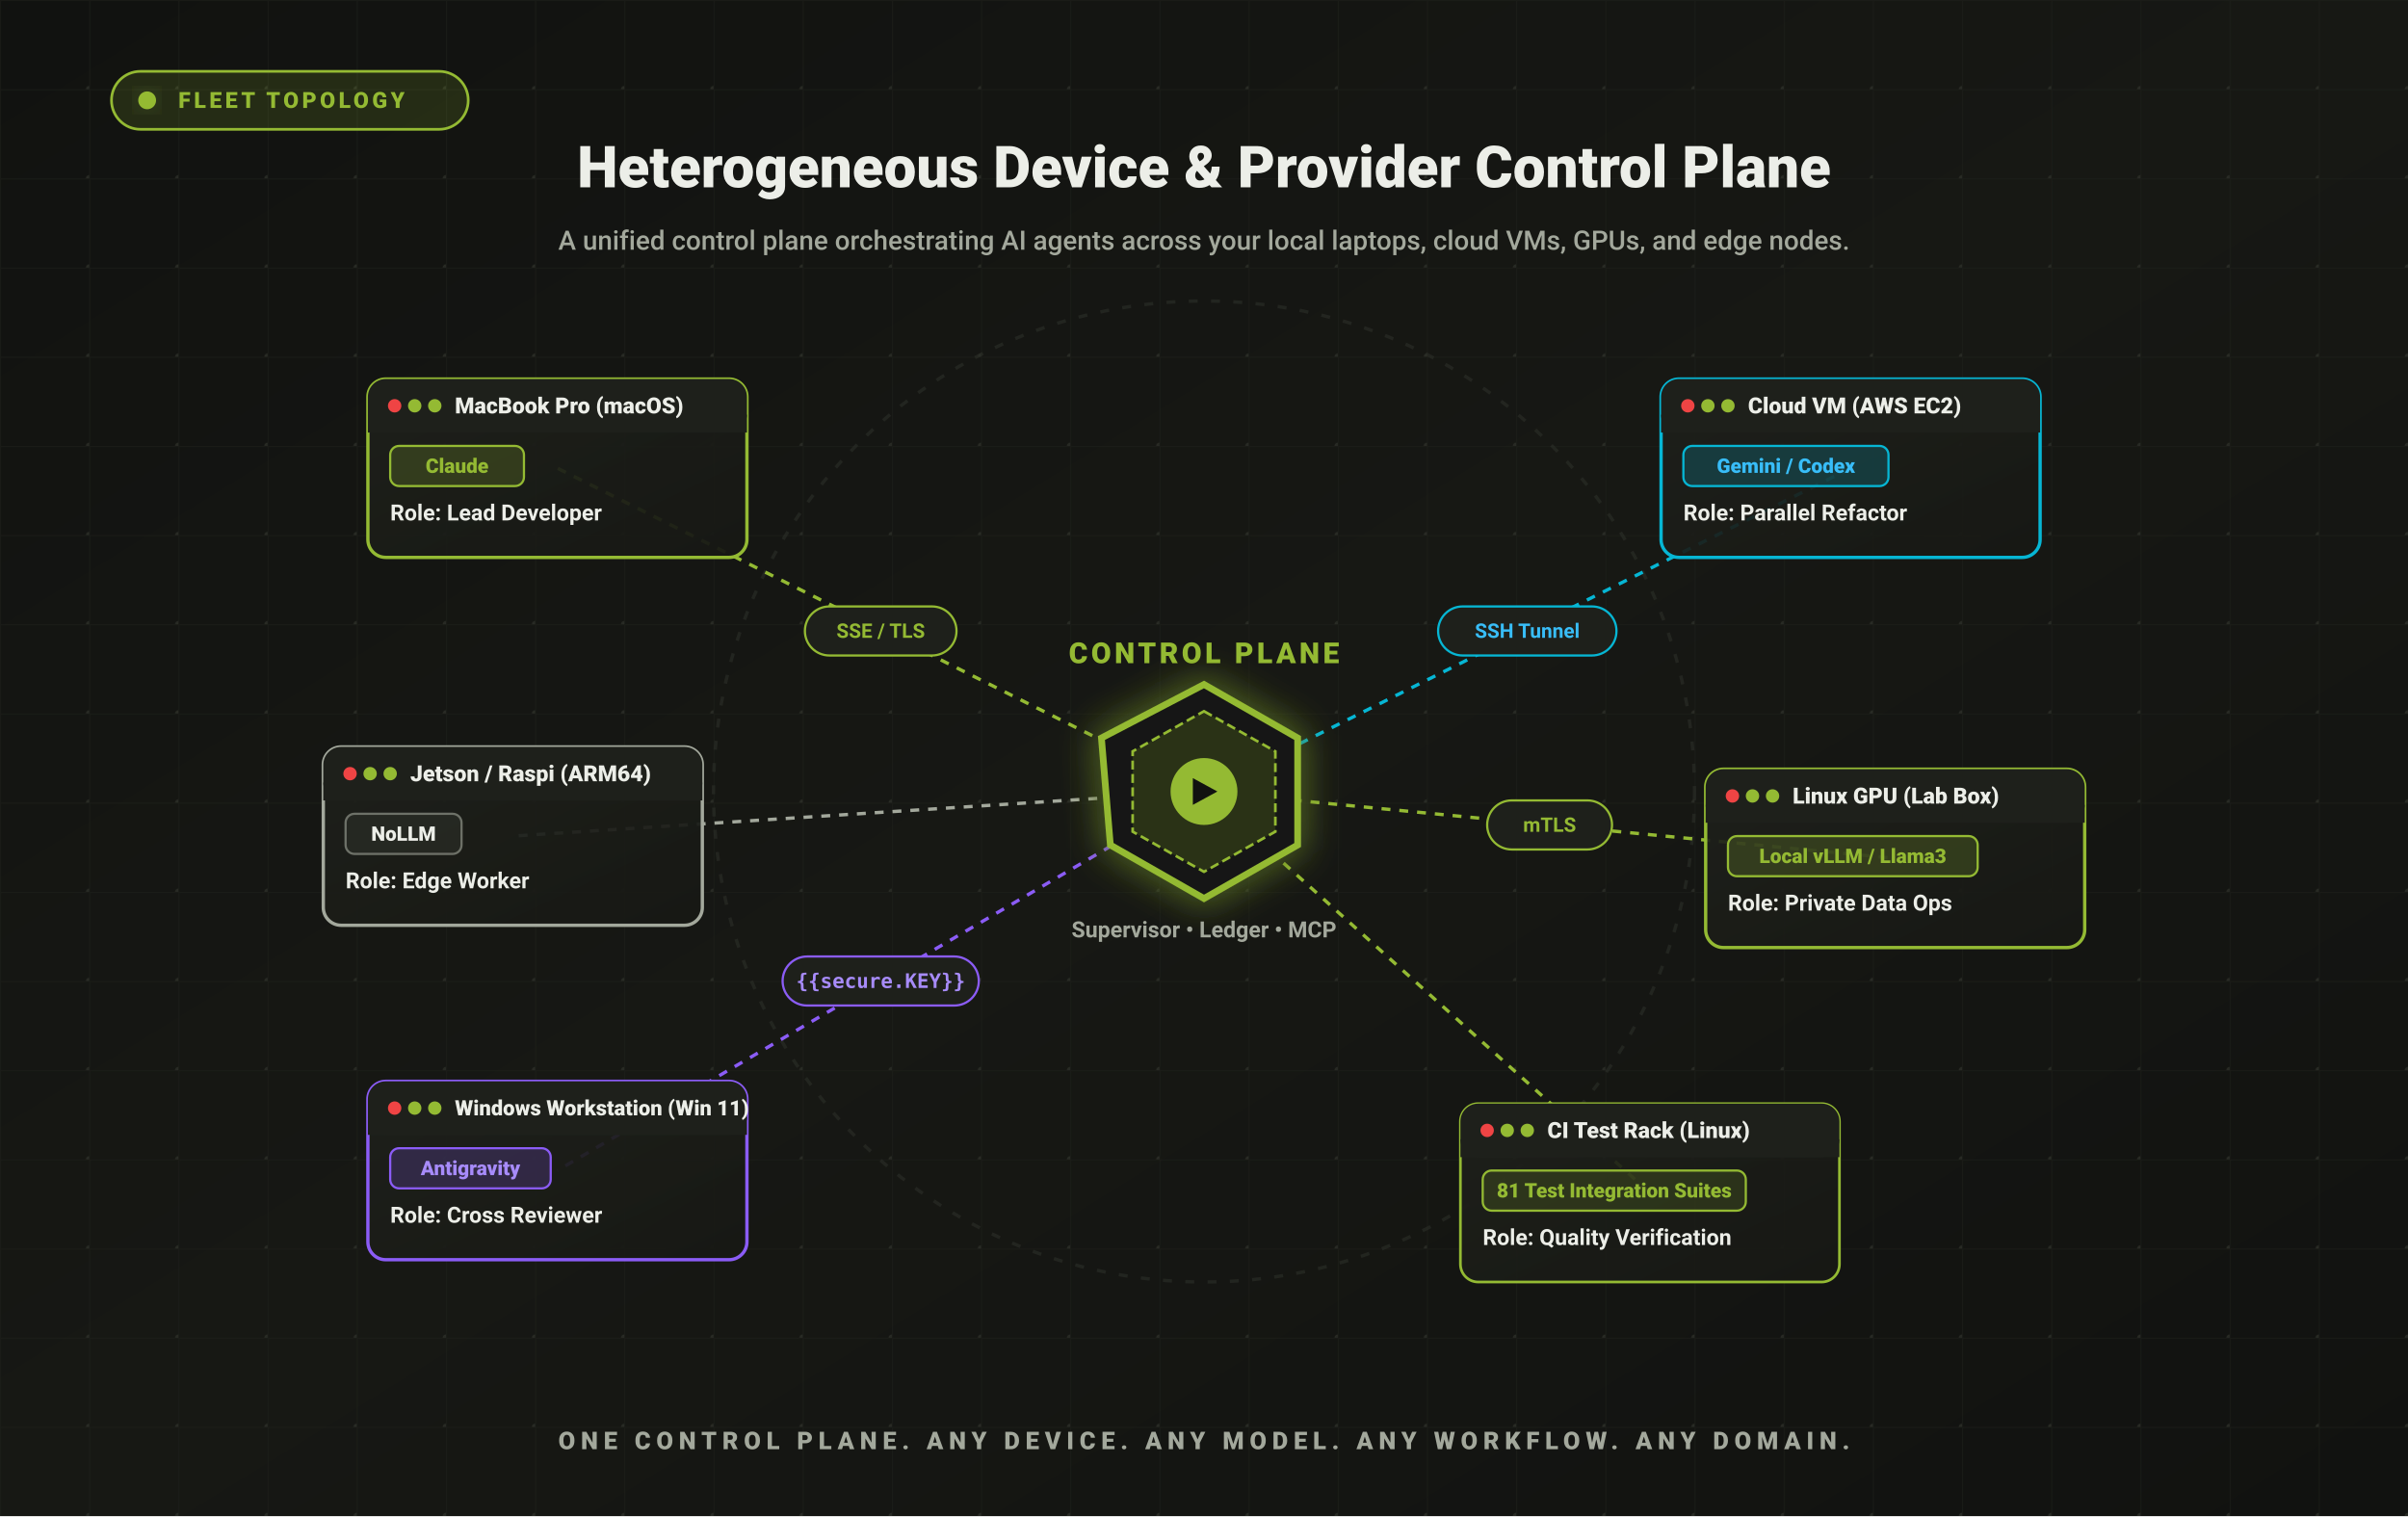
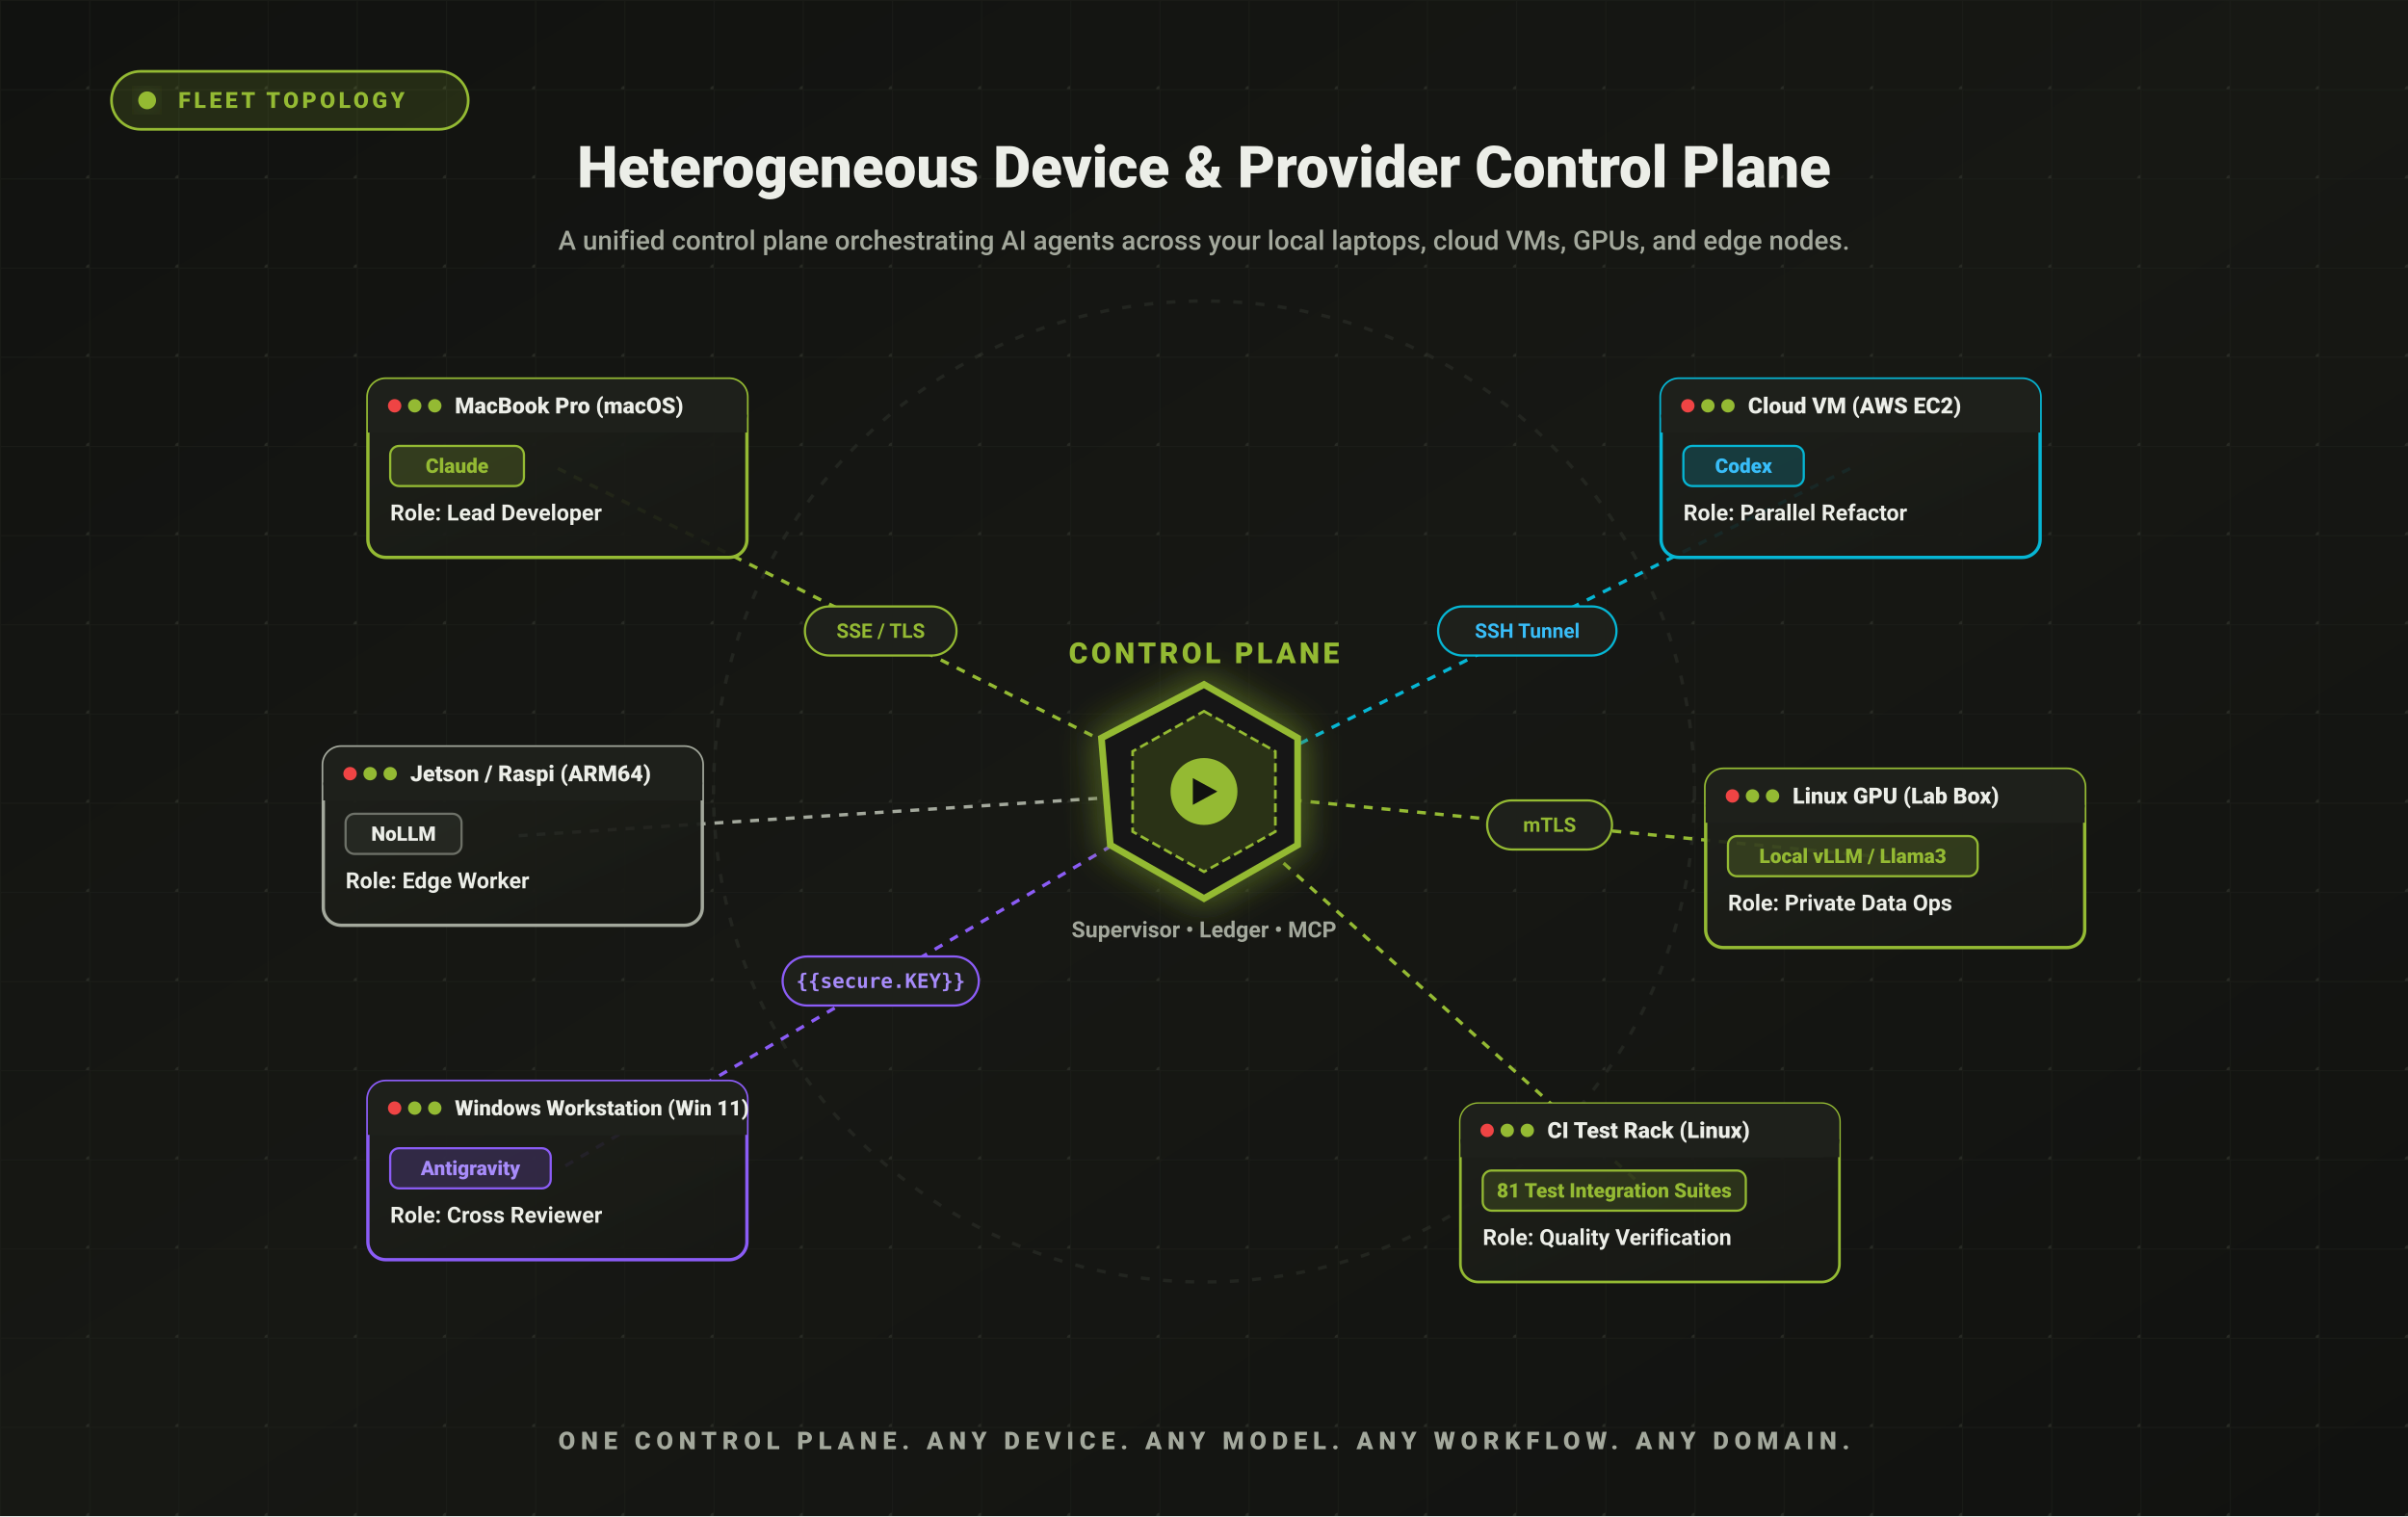
<svg xmlns="http://www.w3.org/2000/svg" width="1080" height="680" viewBox="0 0 1080 680" role="img" aria-label="apra-fleet topology: heterogeneous devices connected to a central control plane.">
  <defs>
    <linearGradient id="topBgDark" x1="0%" y1="0%" x2="100%" y2="100%">
      <stop offset="0%" stop-color="#111210" />
      <stop offset="50%" stop-color="#171814" />
      <stop offset="100%" stop-color="#111210" />
    </linearGradient>
    <linearGradient id="cardBgDark" x1="0%" y1="0%" x2="100%" y2="100%">
      <stop offset="0%" stop-color="#1E201B" stop-opacity="0.9" />
      <stop offset="100%" stop-color="#171814" stop-opacity="0.95" />
    </linearGradient>
    <filter id="glowGoldFilter" x="-30%" y="-30%" width="160%" height="160%">
      <feGaussianBlur stdDeviation="8" result="blur" />
      <feComposite in="SourceGraphic" in2="blur" operator="over" />
    </filter>
    <filter id="glowCyanFilter" x="-30%" y="-30%" width="160%" height="160%">
      <feGaussianBlur stdDeviation="6" result="blur" />
      <feComposite in="SourceGraphic" in2="blur" operator="over" />
    </filter>
    <pattern id="gridTopDark" width="40" height="40" patternUnits="userSpaceOnUse">
      <path d="M 40 0 L 0 0 0 40" fill="none" stroke="#1E201B" stroke-width="1" opacity="0.6" />
      <circle cx="40" cy="40" r="1.5" fill="#2C2E28" opacity="0.8" />
    </pattern>
  </defs>
  <rect width="1080" height="680" fill="url(#topBgDark)" />
  <rect width="1080" height="680" fill="url(#gridTopDark)" />
  <g transform="translate(50, 32)">
    <rect x="0" y="0" width="160" height="26" rx="13" fill="#94BA33" fill-opacity="0.15" stroke="#94BA33" stroke-width="1.2" />
    <circle cx="16" cy="13" r="4" fill="#94BA33" filter="url(#glowGoldFilter)" />
    <text x="30" y="13" dominant-baseline="central" font-family="system-ui, -apple-system, 'Segoe UI', Roboto, Arial, sans-serif" font-size="10" font-weight="800" letter-spacing="1.5" fill="#94BA33">FLEET TOPOLOGY</text>
  </g>
  <text x="540" y="84" font-family="system-ui, -apple-system, 'Segoe UI', Roboto, Arial, sans-serif" font-size="26" font-weight="900" fill="#ECEEE8" text-anchor="middle">Heterogeneous Device &amp; Provider Control Plane</text>
  <text x="540" y="112" font-family="system-ui, -apple-system, 'Segoe UI', Roboto, Arial, sans-serif" font-size="12" font-weight="500" fill="#A3A89C" text-anchor="middle">A unified control plane orchestrating AI agents across your local laptops, cloud VMs, GPUs, and edge nodes.</text>
  <g transform="translate(540, 355)">
    <g fill="none" stroke-width="1.5">
      <circle cx="0" cy="0" r="220" stroke="#2C2E28" stroke-dasharray="4 6" opacity="0.6" />
      <path d="M 0 0 L -290 -145" stroke="#94BA33" stroke-dasharray="4 4" />
      <path d="M 0 0 L 290 -145" stroke="#06B6D4" stroke-dasharray="4 4" />
      <path d="M 0 0 L 310 30" stroke="#94BA33" stroke-dasharray="4 4" />
      <path d="M 0 0 L 200 180" stroke="#94BA33" stroke-dasharray="4 4" />
      <path d="M 0 0 L -290 170" stroke="#8B5CF6" stroke-dasharray="4 4" />
      <path d="M 0 0 L -310 20" stroke="#A3A89C" stroke-dasharray="4 4" />
    </g>
    <g transform="translate(-145, -72)">
      <rect x="-34" y="-11" width="68" height="22" rx="11" fill="#1E201B" stroke="#94BA33" stroke-width="1" />
      <text x="0" y="0" dominant-baseline="central" font-family="system-ui, -apple-system, 'Segoe UI', Roboto, Arial, sans-serif" font-size="9" font-weight="700" fill="#94BA33" text-anchor="middle">SSE / TLS</text>
    </g>
    <g transform="translate(145, -72)">
      <rect x="-40" y="-11" width="80" height="22" rx="11" fill="#1E201B" stroke="#06B6D4" stroke-width="1" />
      <text x="0" y="0" dominant-baseline="central" font-family="system-ui, -apple-system, 'Segoe UI', Roboto, Arial, sans-serif" font-size="9" font-weight="700" fill="#38BDF8" text-anchor="middle">SSH Tunnel</text>
    </g>
    <g transform="translate(-145, 85)">
      <rect x="-44" y="-11" width="88" height="22" rx="11" fill="#1E201B" stroke="#8B5CF6" stroke-width="1" />
      <text x="0" y="0" dominant-baseline="central" font-family="monospace" font-size="9" font-weight="700" fill="#A78BFA" text-anchor="middle">{{secure.KEY}}</text>
    </g>
    <g transform="translate(155, 15)">
      <rect x="-28" y="-11" width="56" height="22" rx="11" fill="#1E201B" stroke="#94BA33" stroke-width="1" />
      <text x="0" y="0" dominant-baseline="central" font-family="system-ui, -apple-system, 'Segoe UI', Roboto, Arial, sans-serif" font-size="9" font-weight="700" fill="#94BA33" text-anchor="middle">mTLS</text>
    </g>
    <text x="0" y="-62" dominant-baseline="central" font-family="system-ui, -apple-system, 'Segoe UI', Roboto, Arial, sans-serif" font-size="13" font-weight="900" letter-spacing="1.5" fill="#94BA33" text-anchor="middle">CONTROL PLANE</text>
    <g filter="url(#glowGoldFilter)">
      <polygon points="0,-48 42,-24 42,24 0,48 -42,24 -46,-24" fill="#171814" stroke="#94BA33" stroke-width="3" />
      <polygon points="0,-36 32,-18 32,18 0,36 -32,18 -32,-18" fill="#94BA33" fill-opacity="0.15" stroke="#94BA33" stroke-width="1.2" stroke-dasharray="4 2" />
    </g>
    <circle cx="0" cy="0" r="15" fill="#94BA33" />
    <polygon points="-5,-6 6,0 -5,6" fill="#111210" />
    <text x="0" y="62" dominant-baseline="central" font-family="system-ui, -apple-system, 'Segoe UI', Roboto, Arial, sans-serif" font-size="10" font-weight="600" fill="#A3A89C" text-anchor="middle">Supervisor • Ledger • MCP</text>
    <g transform="translate(-290, -145)">
      <rect x="-85" y="-40" width="170" height="80" rx="8" fill="url(#cardBgDark)" stroke="#94BA33" stroke-width="1.5" />
      <rect x="-85" y="-40" width="170" height="24" rx="8" fill="#1E201B" />
      <rect x="-85" y="-24" width="170" height="8" fill="#1E201B" />
      <circle cx="-73" cy="-28" r="3" fill="#EF4444" />
      <circle cx="-64" cy="-28" r="3" fill="#94BA33" />
      <circle cx="-55" cy="-28" r="3" fill="#94BA33" />
      <text x="-46" y="-28" dominant-baseline="central" font-family="system-ui, -apple-system, 'Segoe UI', Roboto, Arial, sans-serif" font-size="10" font-weight="800" fill="#ECEEE8">MacBook Pro (macOS)</text>
      <rect x="-75" y="-10" width="60" height="18" rx="4" fill="#94BA33" fill-opacity="0.2" stroke="#94BA33" stroke-width="1" />
      <text x="-45" y="-1" dominant-baseline="central" font-family="system-ui, -apple-system, 'Segoe UI', Roboto, Arial, sans-serif" font-size="9" font-weight="800" fill="#94BA33" text-anchor="middle">Claude</text>
      <text x="-75" y="20" dominant-baseline="central" font-family="system-ui, -apple-system, 'Segoe UI', Roboto, Arial, sans-serif" font-size="10" font-weight="600" fill="#ECEEE8">Role: Lead Developer</text>
    </g>
    <g transform="translate(290, -145)">
      <rect x="-85" y="-40" width="170" height="80" rx="8" fill="url(#cardBgDark)" stroke="#06B6D4" stroke-width="1.5" />
      <rect x="-85" y="-40" width="170" height="24" rx="8" fill="#1E201B" />
      <rect x="-85" y="-24" width="170" height="8" fill="#1E201B" />
      <circle cx="-73" cy="-28" r="3" fill="#EF4444" />
      <circle cx="-64" cy="-28" r="3" fill="#94BA33" />
      <circle cx="-55" cy="-28" r="3" fill="#94BA33" />
      <text x="-46" y="-28" dominant-baseline="central" font-family="system-ui, -apple-system, 'Segoe UI', Roboto, Arial, sans-serif" font-size="10" font-weight="800" fill="#ECEEE8">Cloud VM (AWS EC2)</text>
-       <rect x="-75" y="-10" width="92" height="18" rx="4" fill="#06B6D4" fill-opacity="0.2" stroke="#06B6D4" stroke-width="1" />
-       <text x="-29" y="-1" dominant-baseline="central" font-family="system-ui, -apple-system, 'Segoe UI', Roboto, Arial, sans-serif" font-size="9" font-weight="800" fill="#38BDF8" text-anchor="middle">Gemini / Codex</text>
+       <rect x="-75" y="-10" width="54" height="18" rx="4" fill="#06B6D4" fill-opacity="0.2" stroke="#06B6D4" stroke-width="1" />
+       <text x="-48" y="-1" dominant-baseline="central" font-family="system-ui, -apple-system, 'Segoe UI', Roboto, Arial, sans-serif" font-size="9" font-weight="800" fill="#38BDF8" text-anchor="middle">Codex</text>
      <text x="-75" y="20" dominant-baseline="central" font-family="system-ui, -apple-system, 'Segoe UI', Roboto, Arial, sans-serif" font-size="10" font-weight="600" fill="#ECEEE8">Role: Parallel Refactor</text>
    </g>
    <g transform="translate(310, 30)">
      <rect x="-85" y="-40" width="170" height="80" rx="8" fill="url(#cardBgDark)" stroke="#94BA33" stroke-width="1.5" />
      <rect x="-85" y="-40" width="170" height="24" rx="8" fill="#1E201B" />
      <rect x="-85" y="-24" width="170" height="8" fill="#1E201B" />
      <circle cx="-73" cy="-28" r="3" fill="#EF4444" />
      <circle cx="-64" cy="-28" r="3" fill="#94BA33" />
      <circle cx="-55" cy="-28" r="3" fill="#94BA33" />
      <text x="-46" y="-28" dominant-baseline="central" font-family="system-ui, -apple-system, 'Segoe UI', Roboto, Arial, sans-serif" font-size="10" font-weight="800" fill="#ECEEE8">Linux GPU (Lab Box)</text>
      <rect x="-75" y="-10" width="112" height="18" rx="4" fill="#94BA33" fill-opacity="0.2" stroke="#94BA33" stroke-width="1" />
      <text x="-19" y="-1" dominant-baseline="central" font-family="system-ui, -apple-system, 'Segoe UI', Roboto, Arial, sans-serif" font-size="9" font-weight="800" fill="#94BA33" text-anchor="middle">Local vLLM / Llama3</text>
      <text x="-75" y="20" dominant-baseline="central" font-family="system-ui, -apple-system, 'Segoe UI', Roboto, Arial, sans-serif" font-size="10" font-weight="600" fill="#ECEEE8">Role: Private Data Ops</text>
    </g>
    <g transform="translate(200, 180)">
      <rect x="-85" y="-40" width="170" height="80" rx="8" fill="url(#cardBgDark)" stroke="#94BA33" stroke-width="1.2" />
      <rect x="-85" y="-40" width="170" height="24" rx="8" fill="#1E201B" />
      <rect x="-85" y="-24" width="170" height="8" fill="#1E201B" />
      <circle cx="-73" cy="-28" r="3" fill="#EF4444" />
      <circle cx="-64" cy="-28" r="3" fill="#94BA33" />
      <circle cx="-55" cy="-28" r="3" fill="#94BA33" />
      <text x="-46" y="-28" dominant-baseline="central" font-family="system-ui, -apple-system, 'Segoe UI', Roboto, Arial, sans-serif" font-size="10" font-weight="800" fill="#ECEEE8">CI Test Rack (Linux)</text>
      <rect x="-75" y="-10" width="118" height="18" rx="4" fill="#94BA33" fill-opacity="0.15" stroke="#94BA33" stroke-width="1" />
      <text x="-16" y="-1" dominant-baseline="central" font-family="system-ui, -apple-system, 'Segoe UI', Roboto, Arial, sans-serif" font-size="9" font-weight="800" fill="#94BA33" text-anchor="middle">81 Test Integration Suites</text>
      <text x="-75" y="20" dominant-baseline="central" font-family="system-ui, -apple-system, 'Segoe UI', Roboto, Arial, sans-serif" font-size="10" font-weight="600" fill="#ECEEE8">Role: Quality Verification</text>
    </g>
    <g transform="translate(-290, 170)">
      <rect x="-85" y="-40" width="170" height="80" rx="8" fill="url(#cardBgDark)" stroke="#8B5CF6" stroke-width="1.5" />
      <rect x="-85" y="-40" width="170" height="24" rx="8" fill="#1E201B" />
      <rect x="-85" y="-24" width="170" height="8" fill="#1E201B" />
      <circle cx="-73" cy="-28" r="3" fill="#EF4444" />
      <circle cx="-64" cy="-28" r="3" fill="#94BA33" />
      <circle cx="-55" cy="-28" r="3" fill="#94BA33" />
      <text x="-46" y="-28" dominant-baseline="central" font-family="system-ui, -apple-system, 'Segoe UI', Roboto, Arial, sans-serif" font-size="9.5" font-weight="800" fill="#ECEEE8">Windows Workstation (Win 11)</text>
      <rect x="-75" y="-10" width="72" height="18" rx="4" fill="#8B5CF6" fill-opacity="0.2" stroke="#8B5CF6" stroke-width="1" />
      <text x="-39" y="-1" dominant-baseline="central" font-family="system-ui, -apple-system, 'Segoe UI', Roboto, Arial, sans-serif" font-size="9" font-weight="800" fill="#A78BFA" text-anchor="middle">Antigravity</text>
      <text x="-75" y="20" dominant-baseline="central" font-family="system-ui, -apple-system, 'Segoe UI', Roboto, Arial, sans-serif" font-size="10" font-weight="600" fill="#ECEEE8">Role: Cross Reviewer</text>
    </g>
    <g transform="translate(-310, 20)">
      <rect x="-85" y="-40" width="170" height="80" rx="8" fill="url(#cardBgDark)" stroke="#A3A89C" stroke-width="1.5" />
      <rect x="-85" y="-40" width="170" height="24" rx="8" fill="#1E201B" />
      <rect x="-85" y="-24" width="170" height="8" fill="#1E201B" />
      <circle cx="-73" cy="-28" r="3" fill="#EF4444" />
      <circle cx="-64" cy="-28" r="3" fill="#94BA33" />
      <circle cx="-55" cy="-28" r="3" fill="#94BA33" />
      <text x="-46" y="-28" dominant-baseline="central" font-family="system-ui, -apple-system, 'Segoe UI', Roboto, Arial, sans-serif" font-size="10" font-weight="800" fill="#ECEEE8">Jetson / Raspi (ARM64)</text>
      <rect x="-75" y="-10" width="52" height="18" rx="4" fill="#2C2E28" opacity="0.6" stroke="#A3A89C" stroke-width="1" />
      <text x="-49" y="-1" dominant-baseline="central" font-family="system-ui, -apple-system, 'Segoe UI', Roboto, Arial, sans-serif" font-size="9" font-weight="800" fill="#ECEEE8" text-anchor="middle">NoLLM</text>
      <text x="-75" y="20" dominant-baseline="central" font-family="system-ui, -apple-system, 'Segoe UI', Roboto, Arial, sans-serif" font-size="10" font-weight="600" fill="#ECEEE8">Role: Edge Worker</text>
    </g>
  </g>
  <text x="540" y="650" font-family="system-ui, -apple-system, 'Segoe UI', Roboto, Arial, sans-serif" font-size="11" font-weight="800" letter-spacing="2.5" fill="#A3A89C" text-anchor="middle">ONE CONTROL PLANE. ANY DEVICE. ANY MODEL. ANY WORKFLOW. ANY DOMAIN.</text>
</svg>
